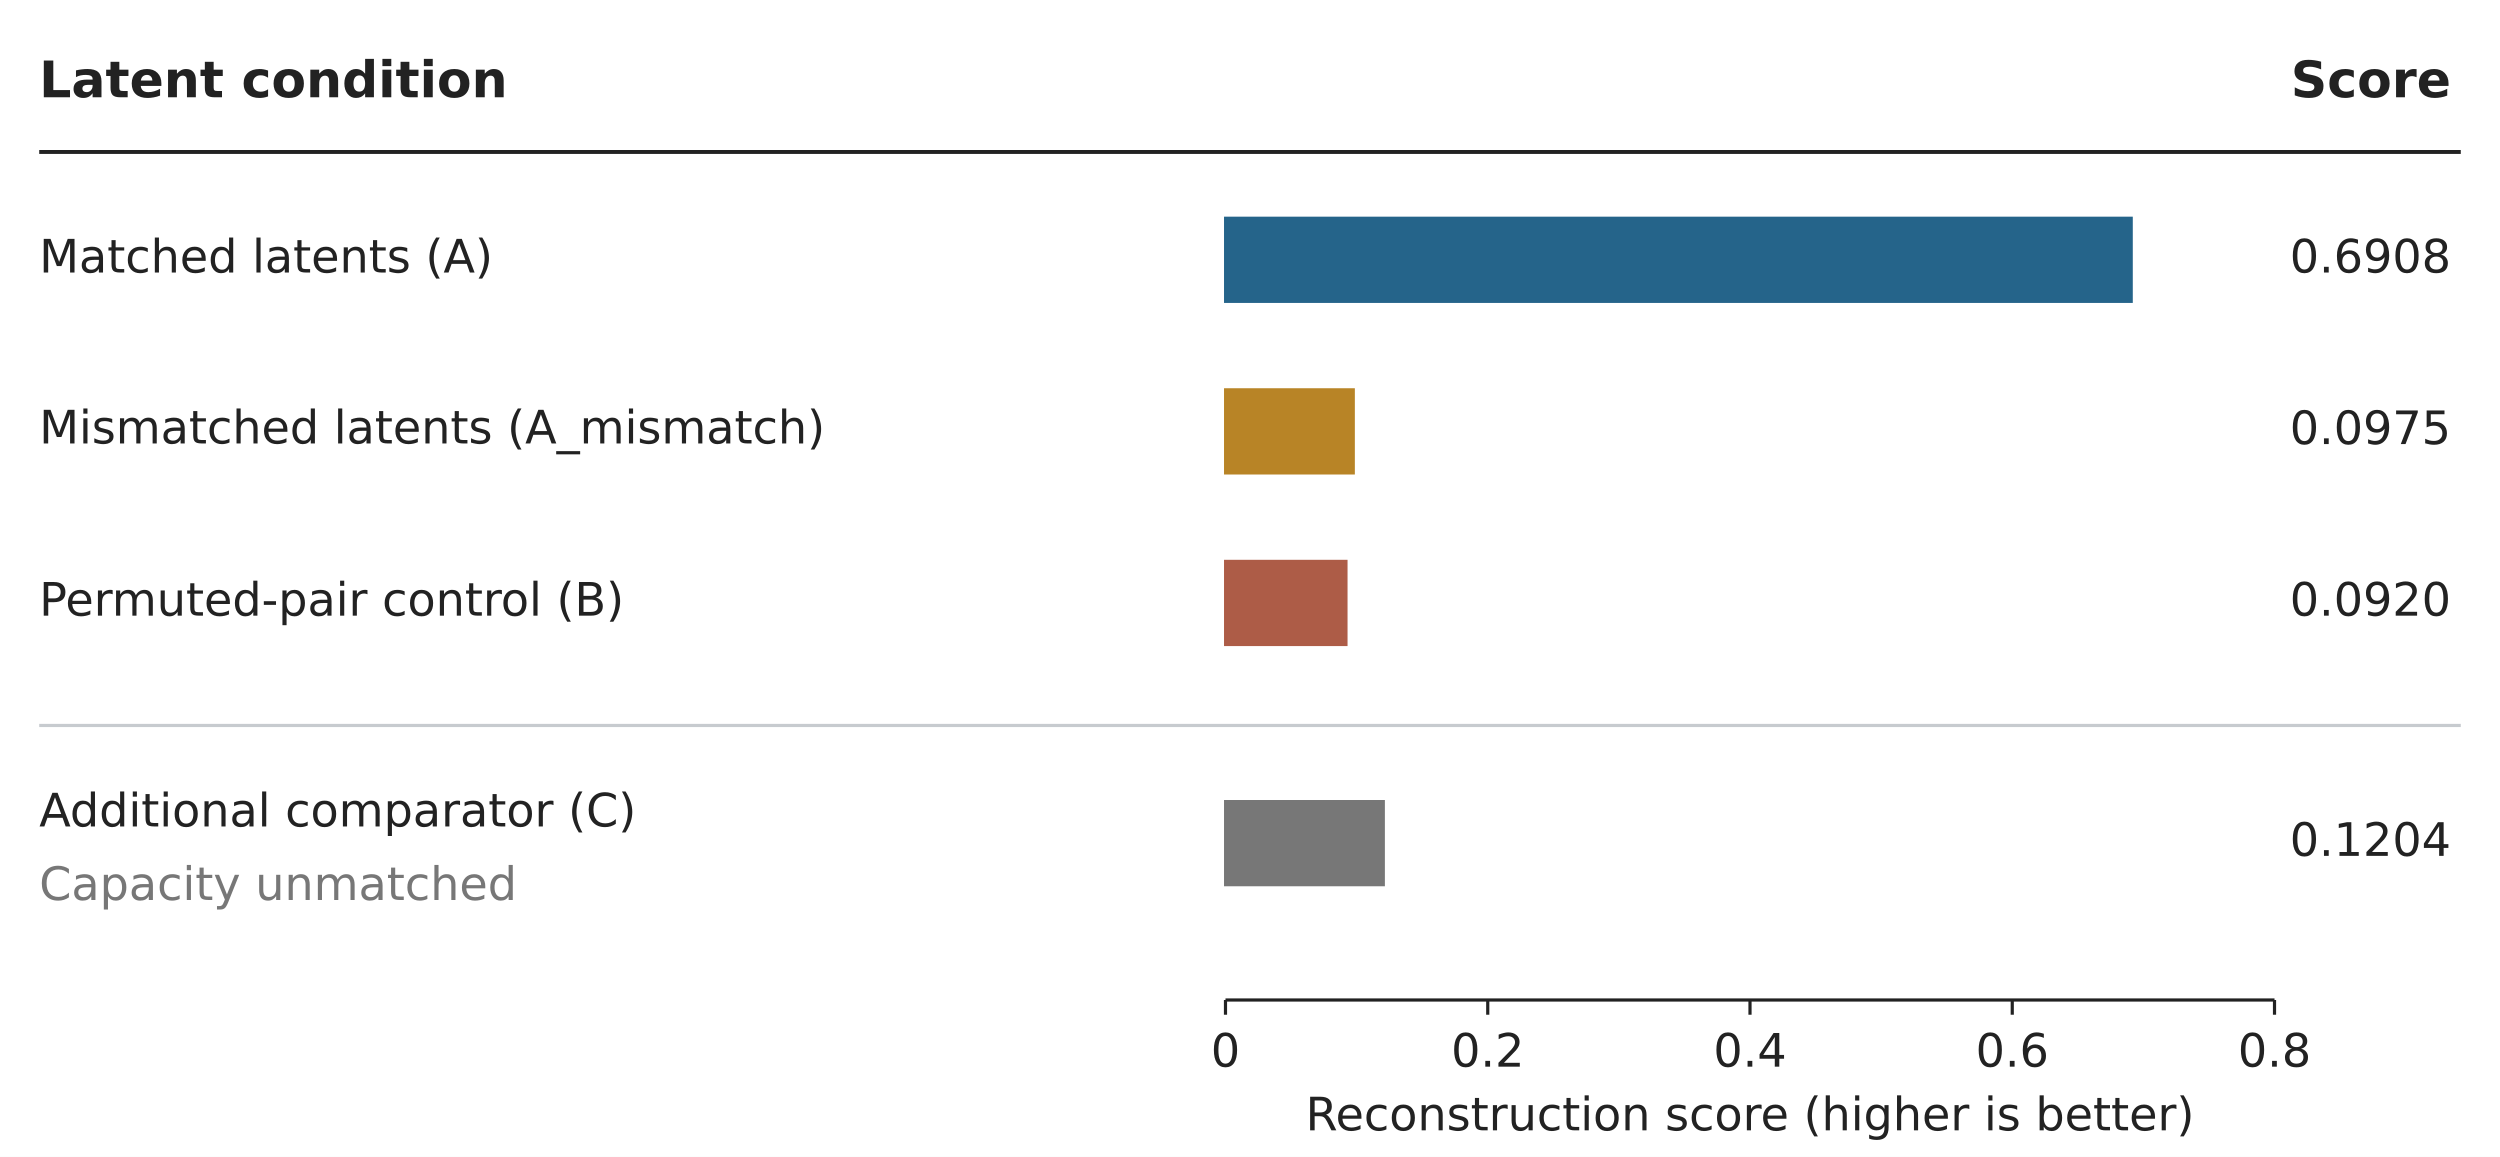
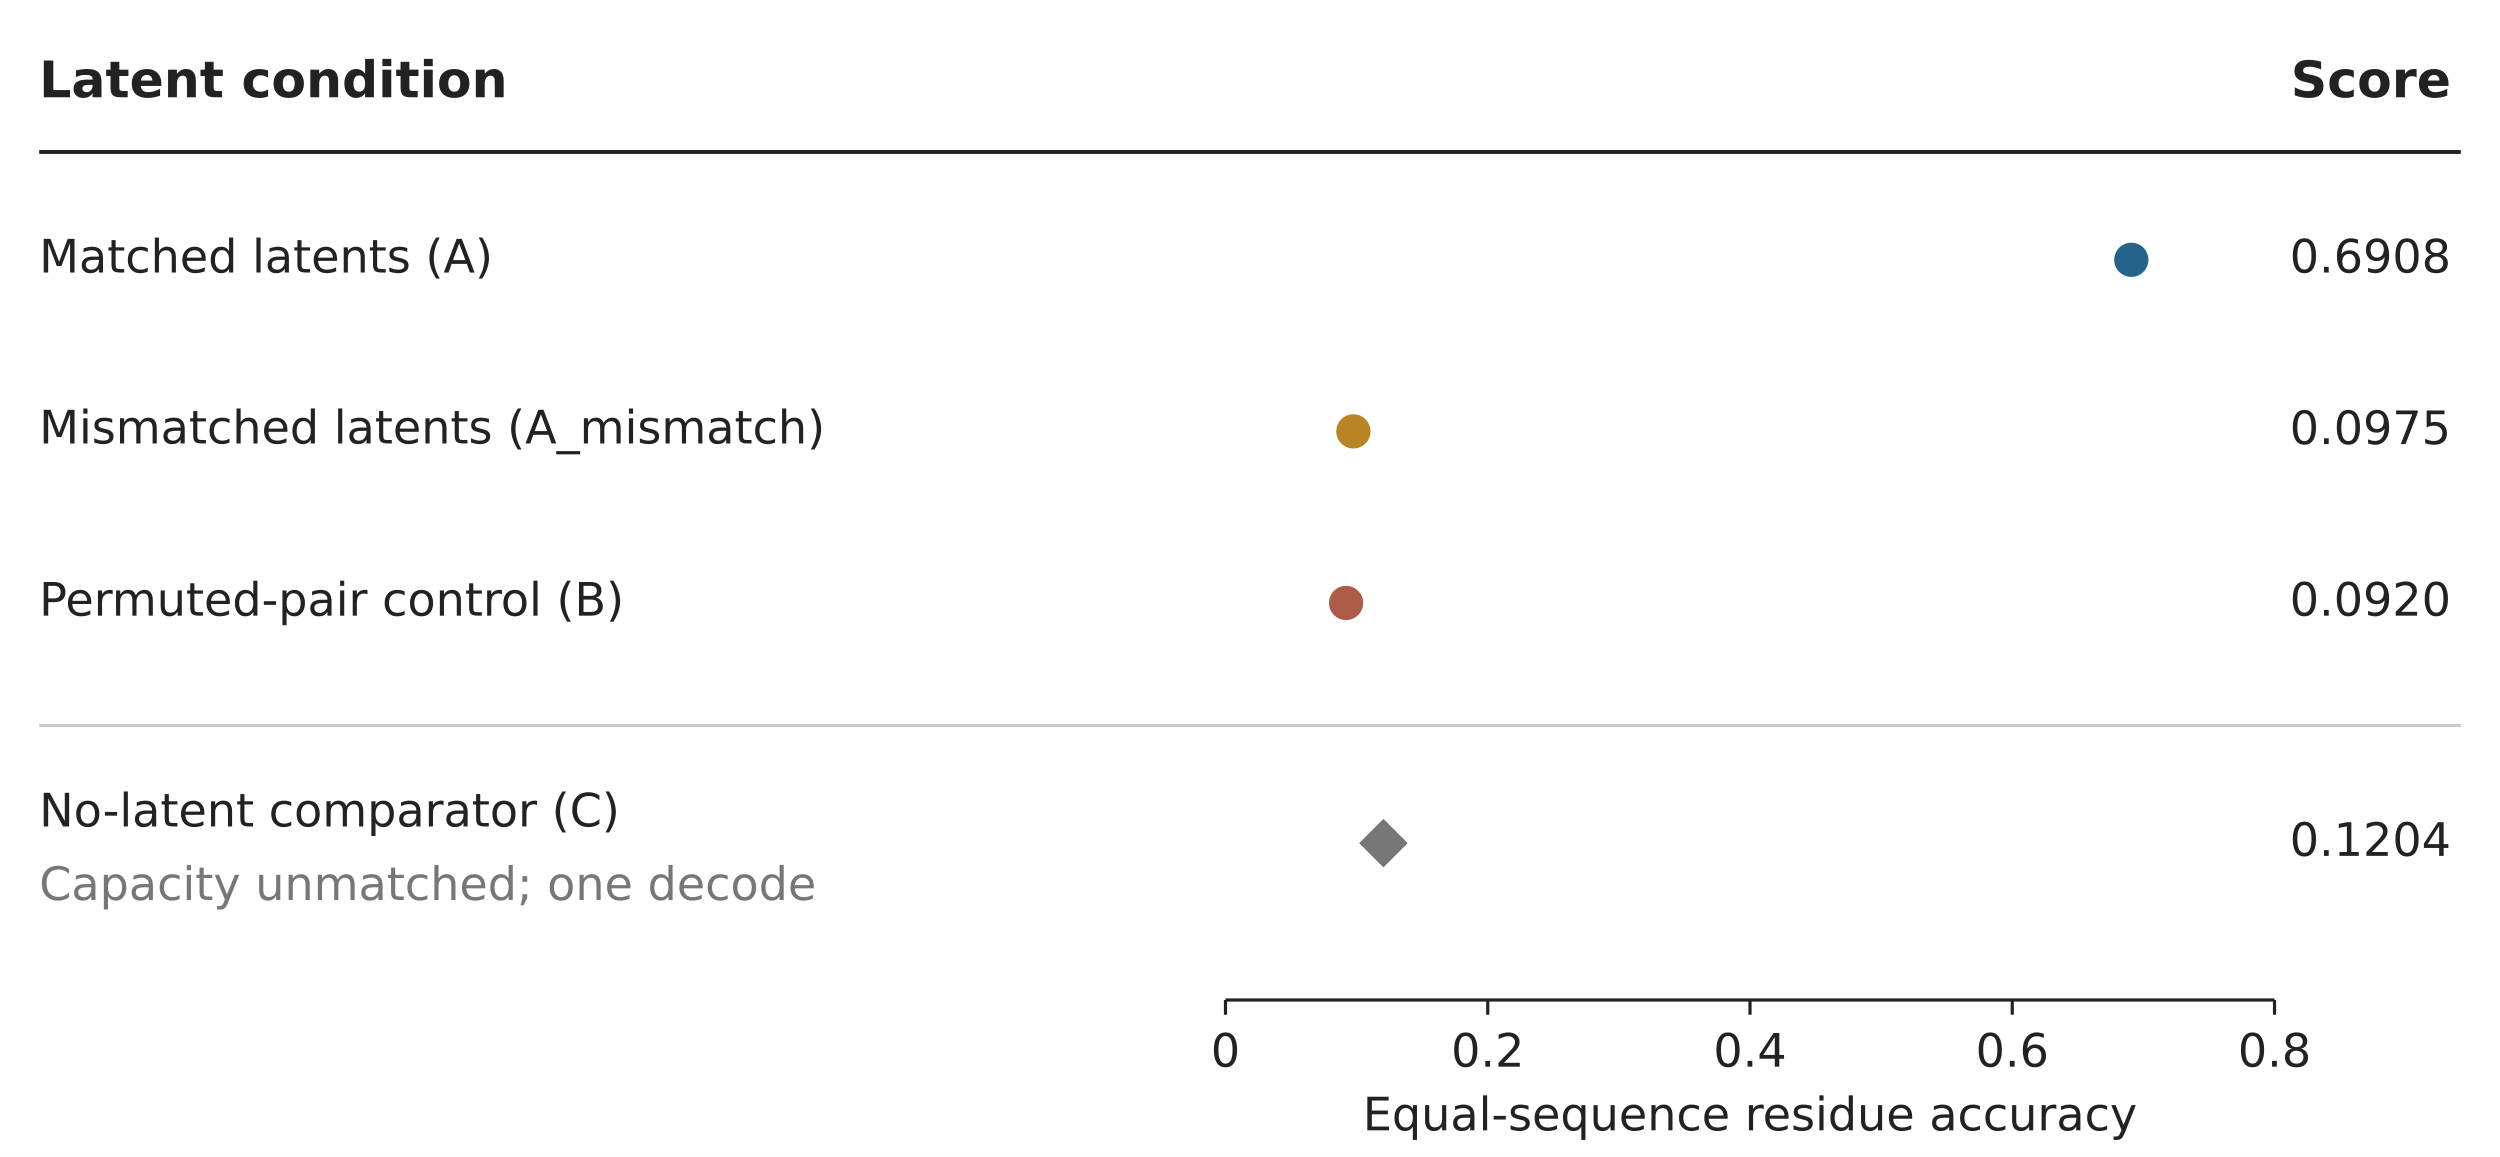
- <svg xmlns="http://www.w3.org/2000/svg" width="510pt" height="236pt" viewBox="0 0 510 236" version="1.1">
+ <svg xmlns="http://www.w3.org/2000/svg" xmlns:xlink="http://www.w3.org/1999/xlink" width="510pt" height="236pt" viewBox="0 0 510 236" version="1.1">
  <defs>
    <style type="text/css">*{stroke-linejoin: round; stroke-linecap: butt}</style>
  </defs>
  <g id="figure_1">
    <g id="patch_1">
      <path d="M 0 236  L 510 236  L 510 0  L 0 0  z " style="fill: #ffffff" />
    </g>
    <g id="axes_1">
-       <g id="patch_2">
-         <path d="M 250 61.5  L 434.79 61.5  L 434.79 44.5  L 250 44.5  z " clip-path="url(#p8ed6b46838)" style="fill: #25648a; stroke: #25648a; stroke-width: 0.6; stroke-linejoin: miter" />
-       </g>
-       <g id="patch_3">
-         <path d="M 250 96.5  L 276.09 96.5  L 276.09 79.5  L 250 79.5  z " clip-path="url(#p8ed6b46838)" style="fill: #b88426; stroke: #b88426; stroke-width: 0.6; stroke-linejoin: miter" />
-       </g>
-       <g id="patch_4">
-         <path d="M 250 131.5  L 274.599 131.5  L 274.599 114.5  L 250 114.5  z " clip-path="url(#p8ed6b46838)" style="fill: #ad5c47; stroke: #ad5c47; stroke-width: 0.6; stroke-linejoin: miter" />
-       </g>
-       <g id="patch_5">
-         <path d="M 250 180.5  L 282.217 180.5  L 282.217 163.5  L 250 163.5  z " clip-path="url(#p8ed6b46838)" style="fill: #777777; stroke: #777777; stroke-width: 0.6; stroke-linejoin: miter" />
-       </g>
      <g id="line2d_1">
        <path d="M 8 31  L 502 31  " clip-path="url(#p8ed6b46838)" style="fill: none; stroke: #222222; stroke-width: 0.8" />
      </g>
      <g id="line2d_2">
+         <defs>
+           <path id="mc368e3a108" d="M 0 3  C 0.796 3 1.559 2.684 2.121 2.121  C 2.684 1.559 3 0.796 3 0  C 3 -0.796 2.684 -1.559 2.121 -2.121  C 1.559 -2.684 0.796 -3 0 -3  C -0.796 -3 -1.559 -2.684 -2.121 -2.121  C -2.684 -1.559 -3 -0.796 -3 0  C -3 0.796 -2.684 1.559 -2.121 2.121  C -1.559 2.684 -0.796 3 0 3  z " style="stroke: #25648a" />
+         </defs>
+         <g clip-path="url(#p8ed6b46838)">
+           <use xlink:href="#mc368e3a108" x="434.79" y="53" style="fill: #25648a; stroke: #25648a" />
+         </g>
+       </g>
+       <g id="line2d_3">
+         <defs>
+           <path id="md66013c2ca" d="M 0 3  C 0.796 3 1.559 2.684 2.121 2.121  C 2.684 1.559 3 0.796 3 0  C 3 -0.796 2.684 -1.559 2.121 -2.121  C 1.559 -2.684 0.796 -3 0 -3  C -0.796 -3 -1.559 -2.684 -2.121 -2.121  C -2.684 -1.559 -3 -0.796 -3 0  C -3 0.796 -2.684 1.559 -2.121 2.121  C -1.559 2.684 -0.796 3 0 3  z " style="stroke: #b88426" />
+         </defs>
+         <g clip-path="url(#p8ed6b46838)">
+           <use xlink:href="#md66013c2ca" x="276.09" y="88" style="fill: #b88426; stroke: #b88426" />
+         </g>
+       </g>
+       <g id="line2d_4">
+         <defs>
+           <path id="mcf32ab0fb7" d="M 0 3  C 0.796 3 1.559 2.684 2.121 2.121  C 2.684 1.559 3 0.796 3 0  C 3 -0.796 2.684 -1.559 2.121 -2.121  C 1.559 -2.684 0.796 -3 0 -3  C -0.796 -3 -1.559 -2.684 -2.121 -2.121  C -2.684 -1.559 -3 -0.796 -3 0  C -3 0.796 -2.684 1.559 -2.121 2.121  C -1.559 2.684 -0.796 3 0 3  z " style="stroke: #ad5c47" />
+         </defs>
+         <g clip-path="url(#p8ed6b46838)">
+           <use xlink:href="#mcf32ab0fb7" x="274.599" y="123" style="fill: #ad5c47; stroke: #ad5c47" />
+         </g>
+       </g>
+       <g id="line2d_5">
+         <defs>
+           <path id="mc68b34805d" d="M -0 4.243  L 4.243 0  L 0 -4.243  L -4.243 -0  z " style="stroke: #777777; stroke-linejoin: miter" />
+         </defs>
+         <g clip-path="url(#p8ed6b46838)">
+           <use xlink:href="#mc68b34805d" x="282.217" y="172" style="fill: #777777; stroke: #777777; stroke-linejoin: miter" />
+         </g>
+       </g>
+       <g id="line2d_6">
        <path d="M 8 148  L 502 148  " clip-path="url(#p8ed6b46838)" style="fill: none; stroke: #c7cbcf; stroke-width: 0.65" />
      </g>
-       <g id="line2d_3">
+       <g id="line2d_7">
        <path d="M 250 204  L 464 204  " clip-path="url(#p8ed6b46838)" style="fill: none; stroke: #222222; stroke-width: 0.65" />
      </g>
-       <g id="line2d_4">
+       <g id="line2d_8">
        <path d="M 250 204  L 250 207  " clip-path="url(#p8ed6b46838)" style="fill: none; stroke: #222222; stroke-width: 0.65" />
      </g>
-       <g id="line2d_5">
+       <g id="line2d_9">
        <path d="M 303.5 204  L 303.5 207  " clip-path="url(#p8ed6b46838)" style="fill: none; stroke: #222222; stroke-width: 0.65" />
      </g>
-       <g id="line2d_6">
+       <g id="line2d_10">
        <path d="M 357 204  L 357 207  " clip-path="url(#p8ed6b46838)" style="fill: none; stroke: #222222; stroke-width: 0.65" />
      </g>
-       <g id="line2d_7">
+       <g id="line2d_11">
        <path d="M 410.5 204  L 410.5 207  " clip-path="url(#p8ed6b46838)" style="fill: none; stroke: #222222; stroke-width: 0.65" />
      </g>
-       <g id="line2d_8">
+       <g id="line2d_12">
        <path d="M 464 204  L 464 207  " clip-path="url(#p8ed6b46838)" style="fill: none; stroke: #222222; stroke-width: 0.65" />
      </g>
      <g id="text_1">
        <text style="fill: #222222; font: 700 10.3px 'DejaVu Sans'; text-anchor: start" x="8" y="19.842" transform="rotate(-0 8 19.84216)">Latent condition</text>
      </g>
      <g id="text_2">
        <text style="fill: #222222; font: 700 10.3px 'DejaVu Sans'; text-anchor: end" x="500" y="19.842" transform="rotate(-0 500 19.84216)">Score</text>
      </g>
      <g id="text_3">
        <text style="fill: #222222; font: 9.4px 'DejaVu Sans'; text-anchor: start" x="8" y="55.594" transform="rotate(-0 8 55.59381)">Matched latents (A)</text>
      </g>
      <g id="text_4">
        <text style="fill: #222222; font: 9.4px 'DejaVu Sans'; text-anchor: end" x="500" y="55.594" transform="rotate(-0 500 55.59381)">0.6908</text>
      </g>
      <g id="text_5">
        <text style="fill: #222222; font: 9.4px 'DejaVu Sans'; text-anchor: start" x="8" y="90.463" transform="rotate(-0 8 90.46309)">Mismatched latents (A_mismatch)</text>
      </g>
      <g id="text_6">
        <text style="fill: #222222; font: 9.4px 'DejaVu Sans'; text-anchor: end" x="500" y="90.594" transform="rotate(-0 500 90.59381)">0.0975</text>
      </g>
      <g id="text_7">
        <text style="fill: #222222; font: 9.4px 'DejaVu Sans'; text-anchor: start" x="8" y="125.594" transform="rotate(-0 8 125.5938)">Permuted-pair control (B)</text>
      </g>
      <g id="text_8">
        <text style="fill: #222222; font: 9.4px 'DejaVu Sans'; text-anchor: end" x="500" y="125.594" transform="rotate(-0 500 125.5938)">0.0920</text>
      </g>
      <g id="text_9">
-         <text style="fill: #222222; font: 9.4px 'DejaVu Sans'; text-anchor: start" x="8" y="168.594" transform="rotate(-0 8 168.5938)">Additional comparator (C)</text>
+         <text style="fill: #222222; font: 9.4px 'DejaVu Sans'; text-anchor: start" x="8" y="168.594" transform="rotate(-0 8 168.5938)">No-latent comparator (C)</text>
      </g>
      <g id="text_10">
-         <text style="fill: #777777; font: 9.4px 'DejaVu Sans'; text-anchor: start" x="8" y="183.594" transform="rotate(-0 8 183.5938)">Capacity unmatched</text>
+         <text style="fill: #777777; font: 9.4px 'DejaVu Sans'; text-anchor: start" x="8" y="183.594" transform="rotate(-0 8 183.5938)">Capacity unmatched; one decode</text>
      </g>
      <g id="text_11">
        <text style="fill: #222222; font: 9.4px 'DejaVu Sans'; text-anchor: end" x="500" y="174.594" transform="rotate(-0 500 174.5938)">0.1204</text>
      </g>
      <g id="text_12">
        <text style="fill: #222222; font: 9.4px 'DejaVu Sans'; text-anchor: middle" x="250" y="217.594" transform="rotate(-0 250 217.5938)">0</text>
      </g>
      <g id="text_13">
        <text style="fill: #222222; font: 9.4px 'DejaVu Sans'; text-anchor: middle" x="303.5" y="217.594" transform="rotate(-0 303.5 217.5938)">0.2</text>
      </g>
      <g id="text_14">
        <text style="fill: #222222; font: 9.4px 'DejaVu Sans'; text-anchor: middle" x="357" y="217.594" transform="rotate(-0 357 217.5938)">0.4</text>
      </g>
      <g id="text_15">
        <text style="fill: #222222; font: 9.4px 'DejaVu Sans'; text-anchor: middle" x="410.5" y="217.594" transform="rotate(-0 410.5 217.5938)">0.6</text>
      </g>
      <g id="text_16">
        <text style="fill: #222222; font: 9.4px 'DejaVu Sans'; text-anchor: middle" x="464" y="217.594" transform="rotate(-0 464 217.5938)">0.8</text>
      </g>
      <g id="text_17">
-         <text style="fill: #222222; font: 9.4px 'DejaVu Sans'; text-anchor: middle" x="357" y="230.594" transform="rotate(-0 357 230.5938)">Reconstruction score (higher is better)</text>
+         <text style="fill: #222222; font: 9.4px 'DejaVu Sans'; text-anchor: middle" x="357" y="230.594" transform="rotate(-0 357 230.5938)">Equal-sequence residue accuracy</text>
      </g>
    </g>
  </g>
  <defs>
    <clipPath id="p8ed6b46838">
      <rect x="0" y="0" width="510" height="236" />
    </clipPath>
  </defs>
</svg>
